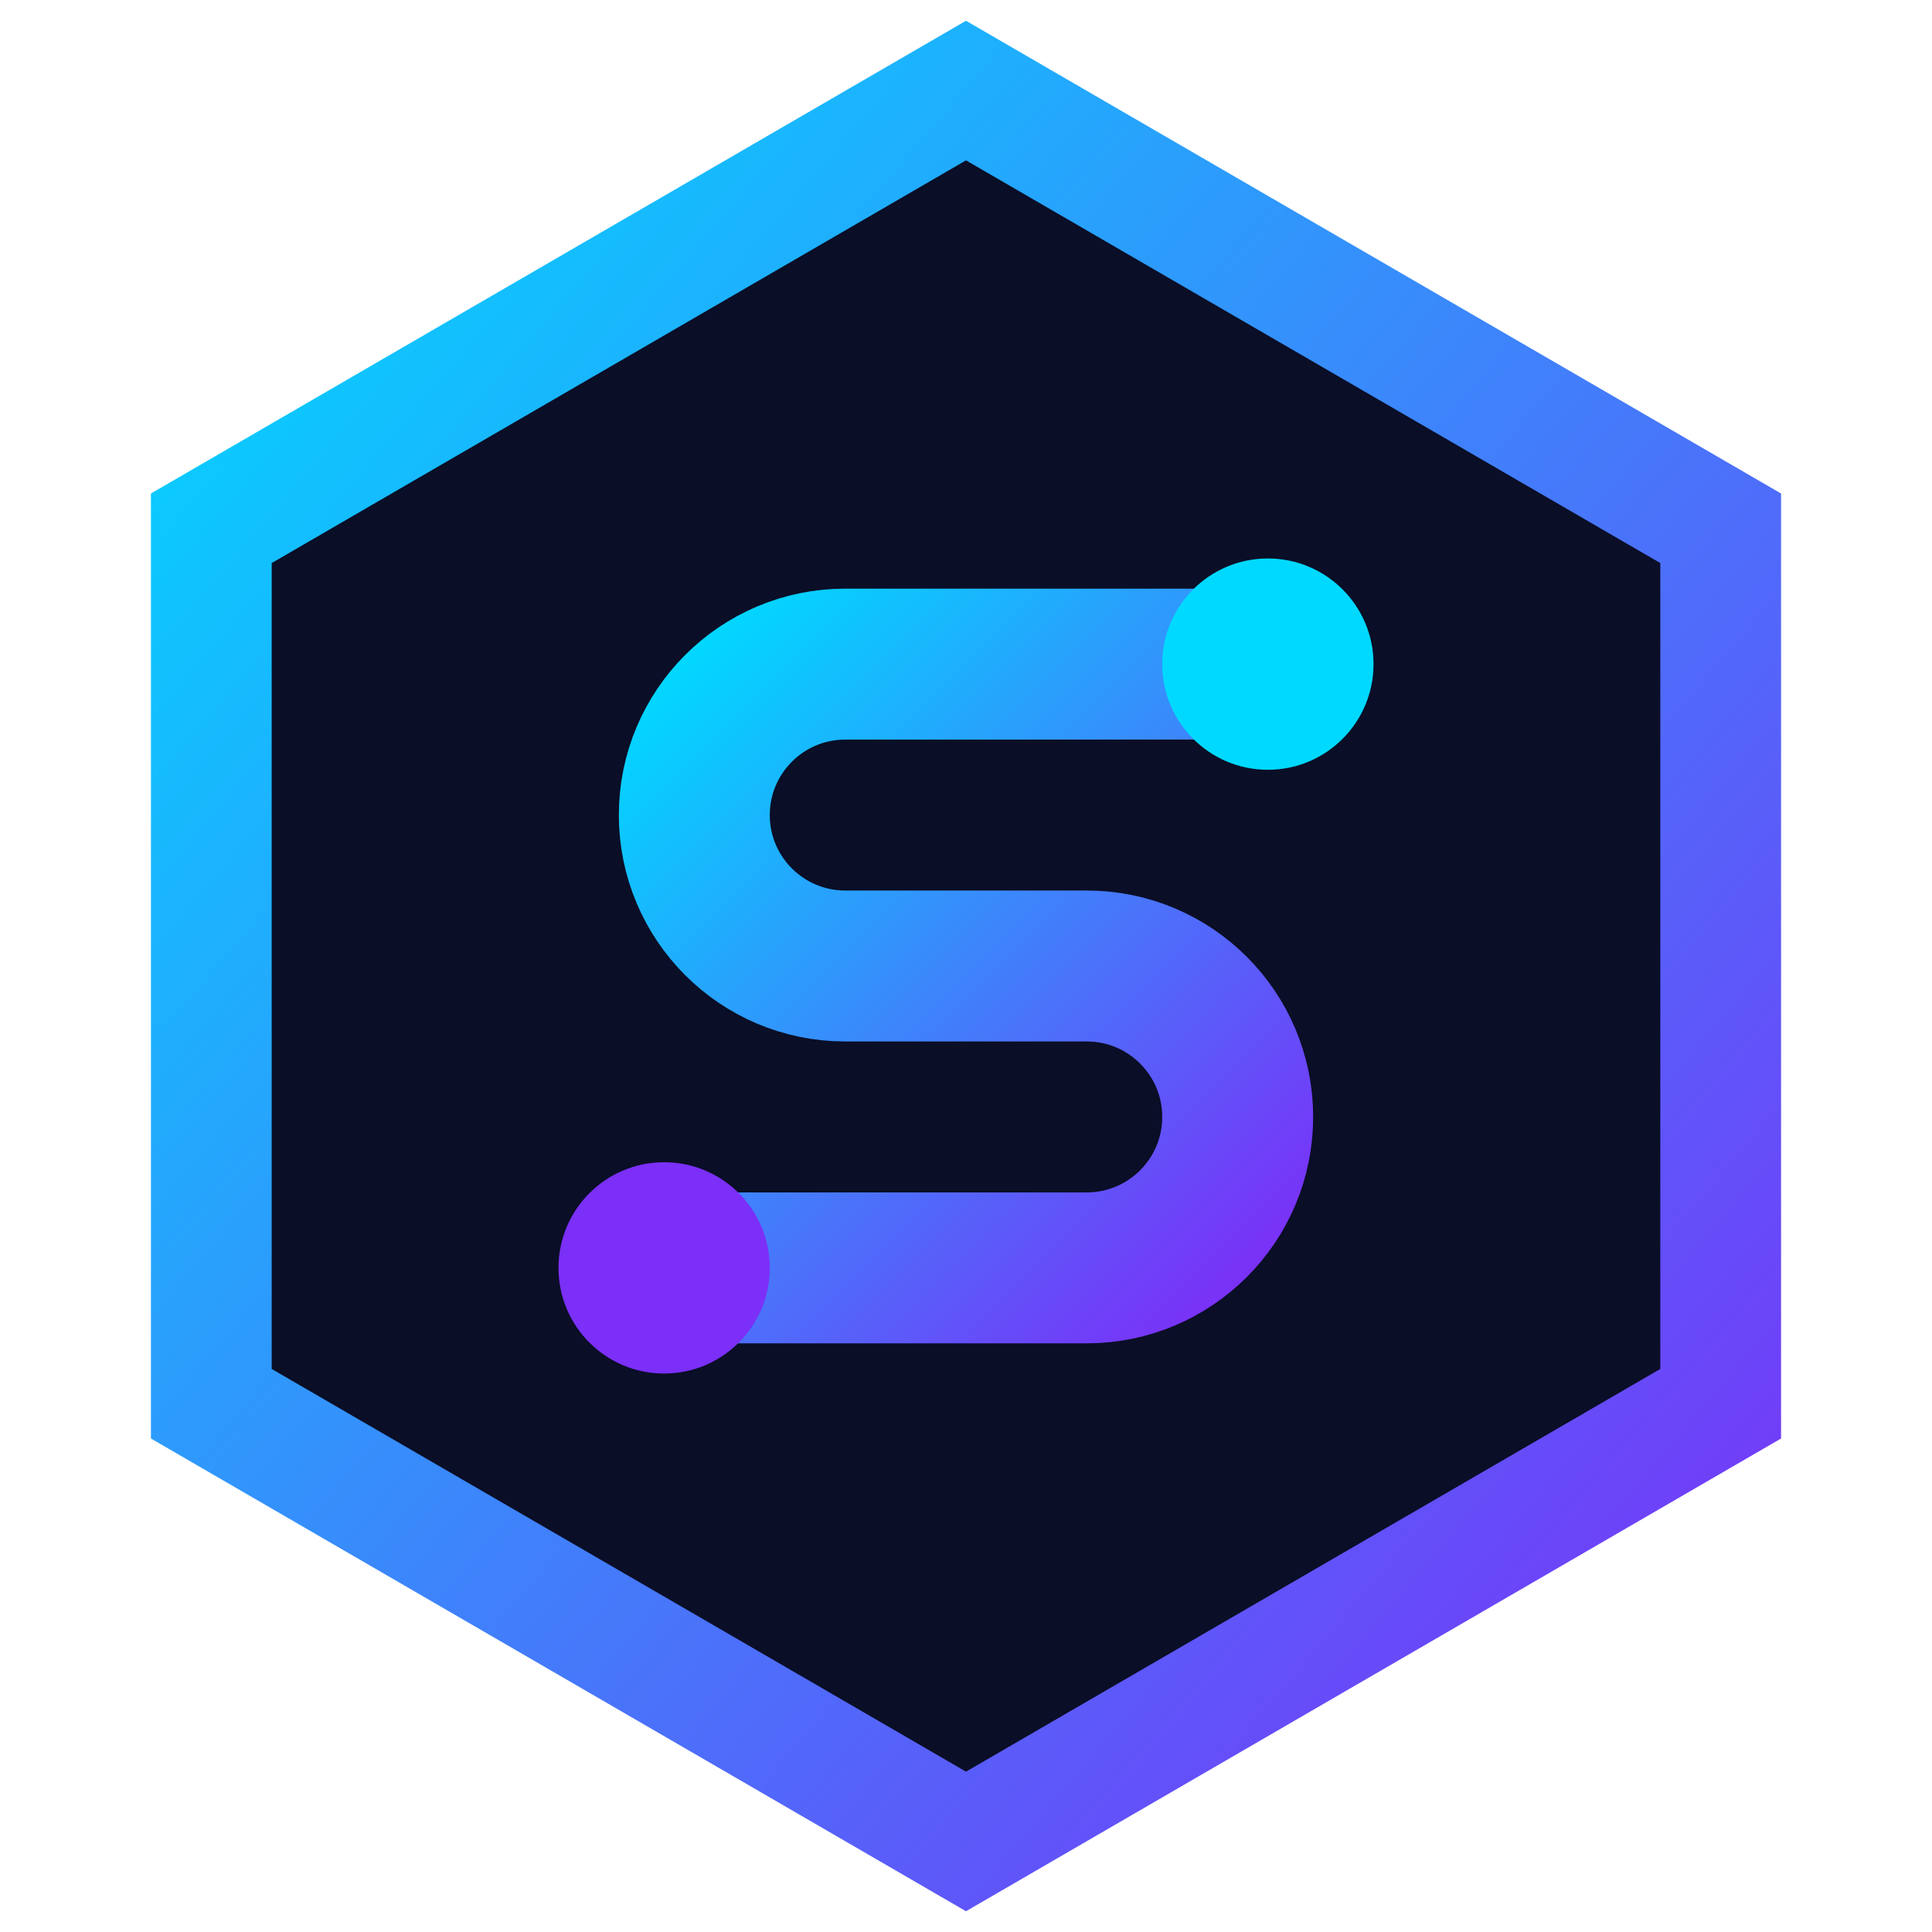
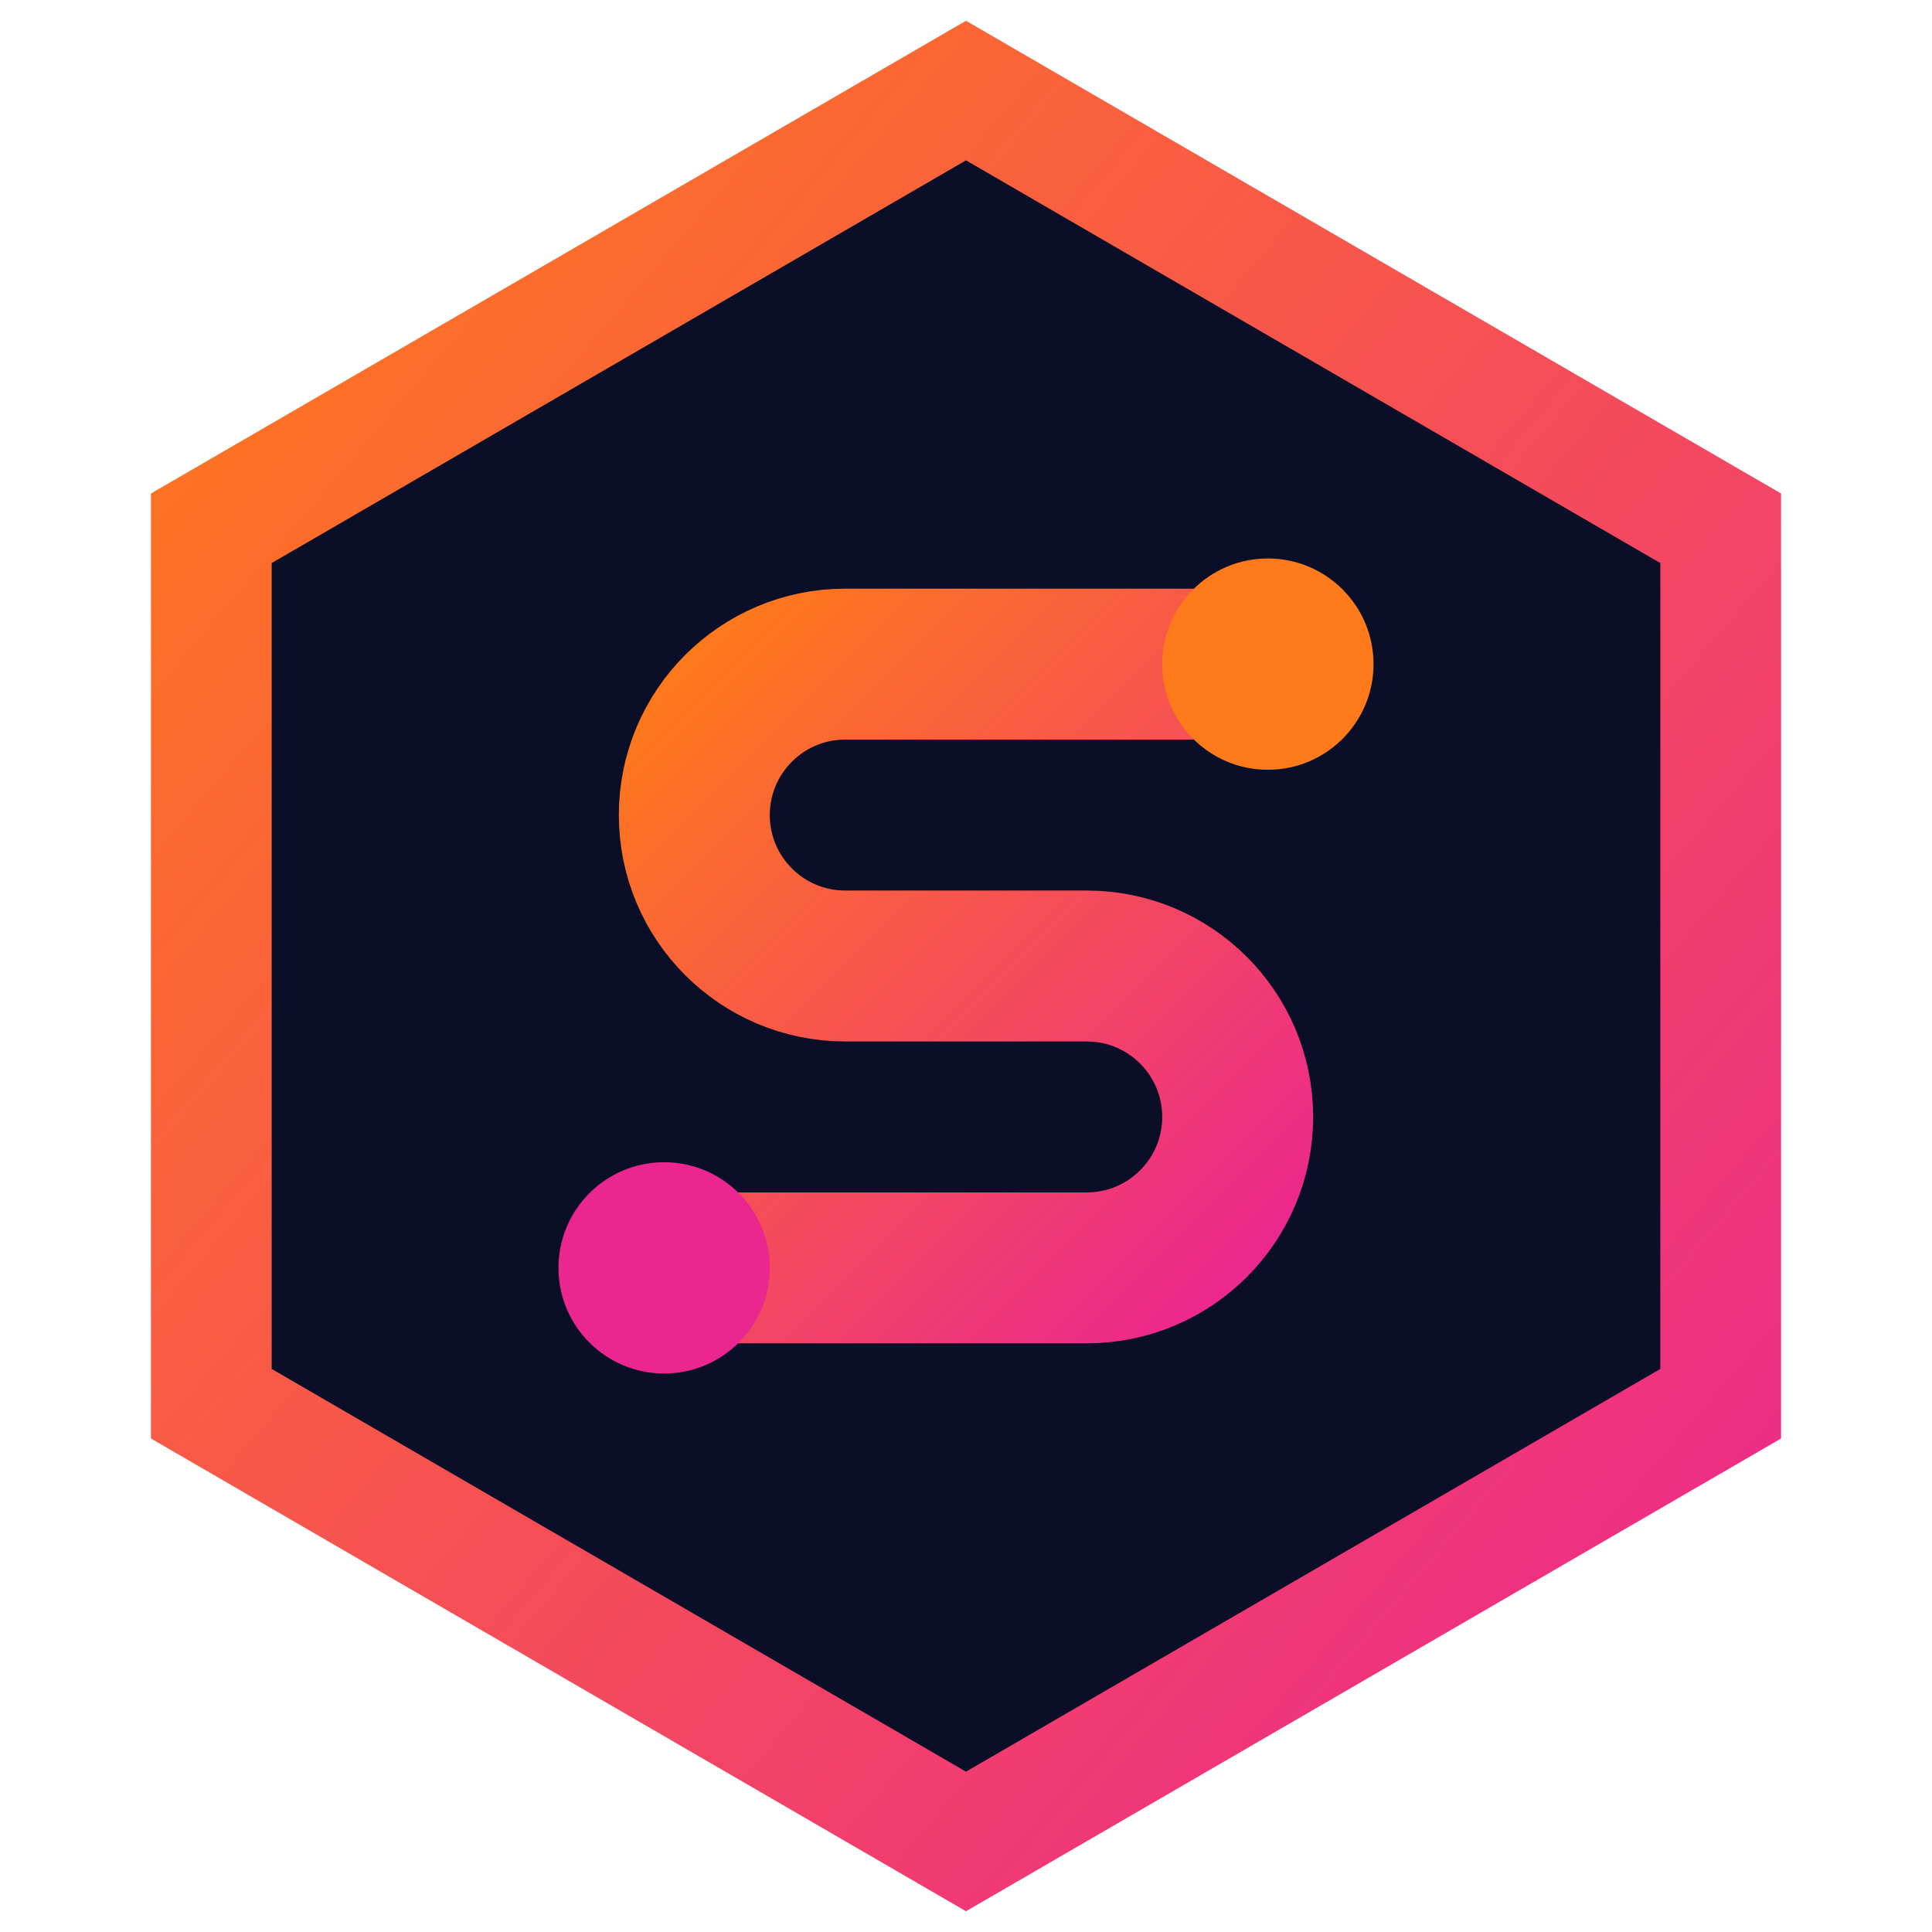
<svg xmlns="http://www.w3.org/2000/svg" viewBox="0 0 64 64">
  <defs>
    <linearGradient id="g" x1="0" y1="0" x2="1" y2="1">
-       <stop offset="0" stop-color="#00D9FF" />
-       <stop offset="1" stop-color="#7B2FF7" />
+       <stop offset="0" stop-color="#FF7A1A" />
+       <stop offset="1" stop-color="#EC268F" />
    </linearGradient>
  </defs>
  <path d="M32 3 57 17.5v29L32 61 7 46.5v-29z" fill="#0A0E27" stroke="url(#g)" stroke-width="4" />
  <path d="M42 22H28a5 5 0 0 0 0 10h8a5 5 0 0 1 0 10H22" fill="none" stroke="url(#g)" stroke-width="5" stroke-linecap="round" stroke-linejoin="round" />
-   <circle cx="42" cy="22" r="3.5" fill="#00D9FF" />
-   <circle cx="22" cy="42" r="3.5" fill="#7B2FF7" />
+   <circle cx="42" cy="22" r="3.5" fill="#FF7A1A" />
+   <circle cx="22" cy="42" r="3.5" fill="#EC268F" />
</svg>
